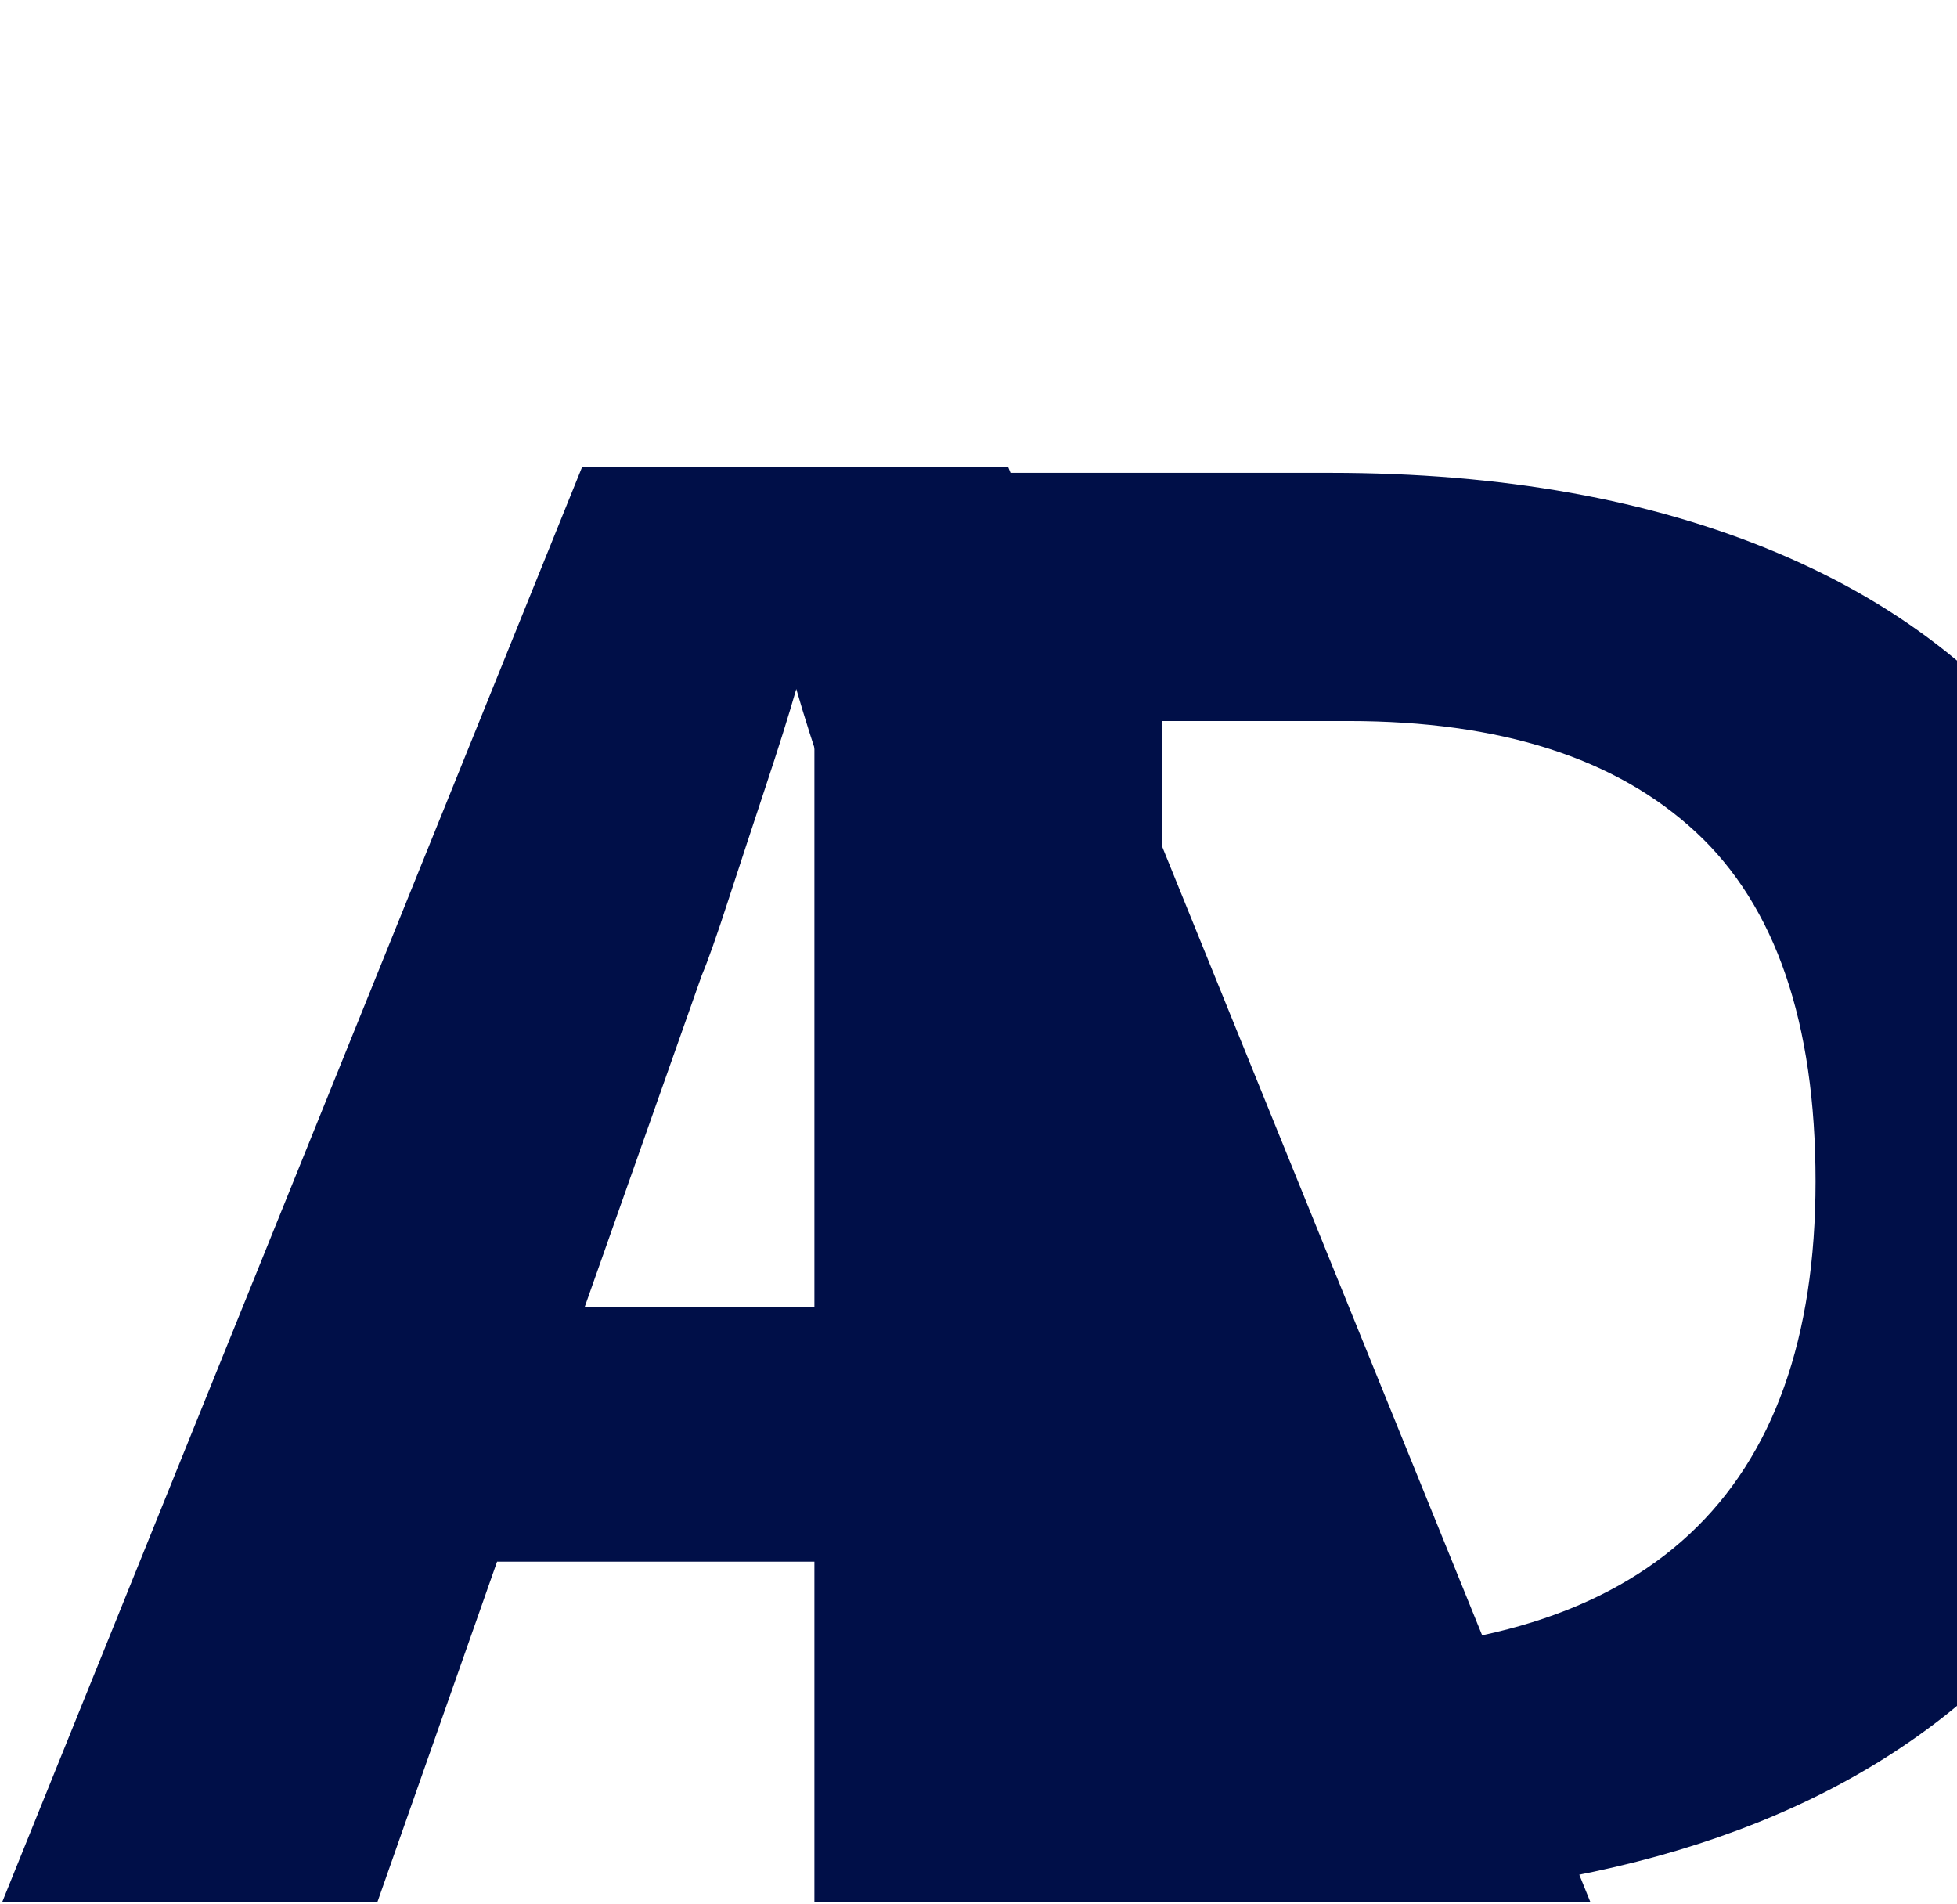
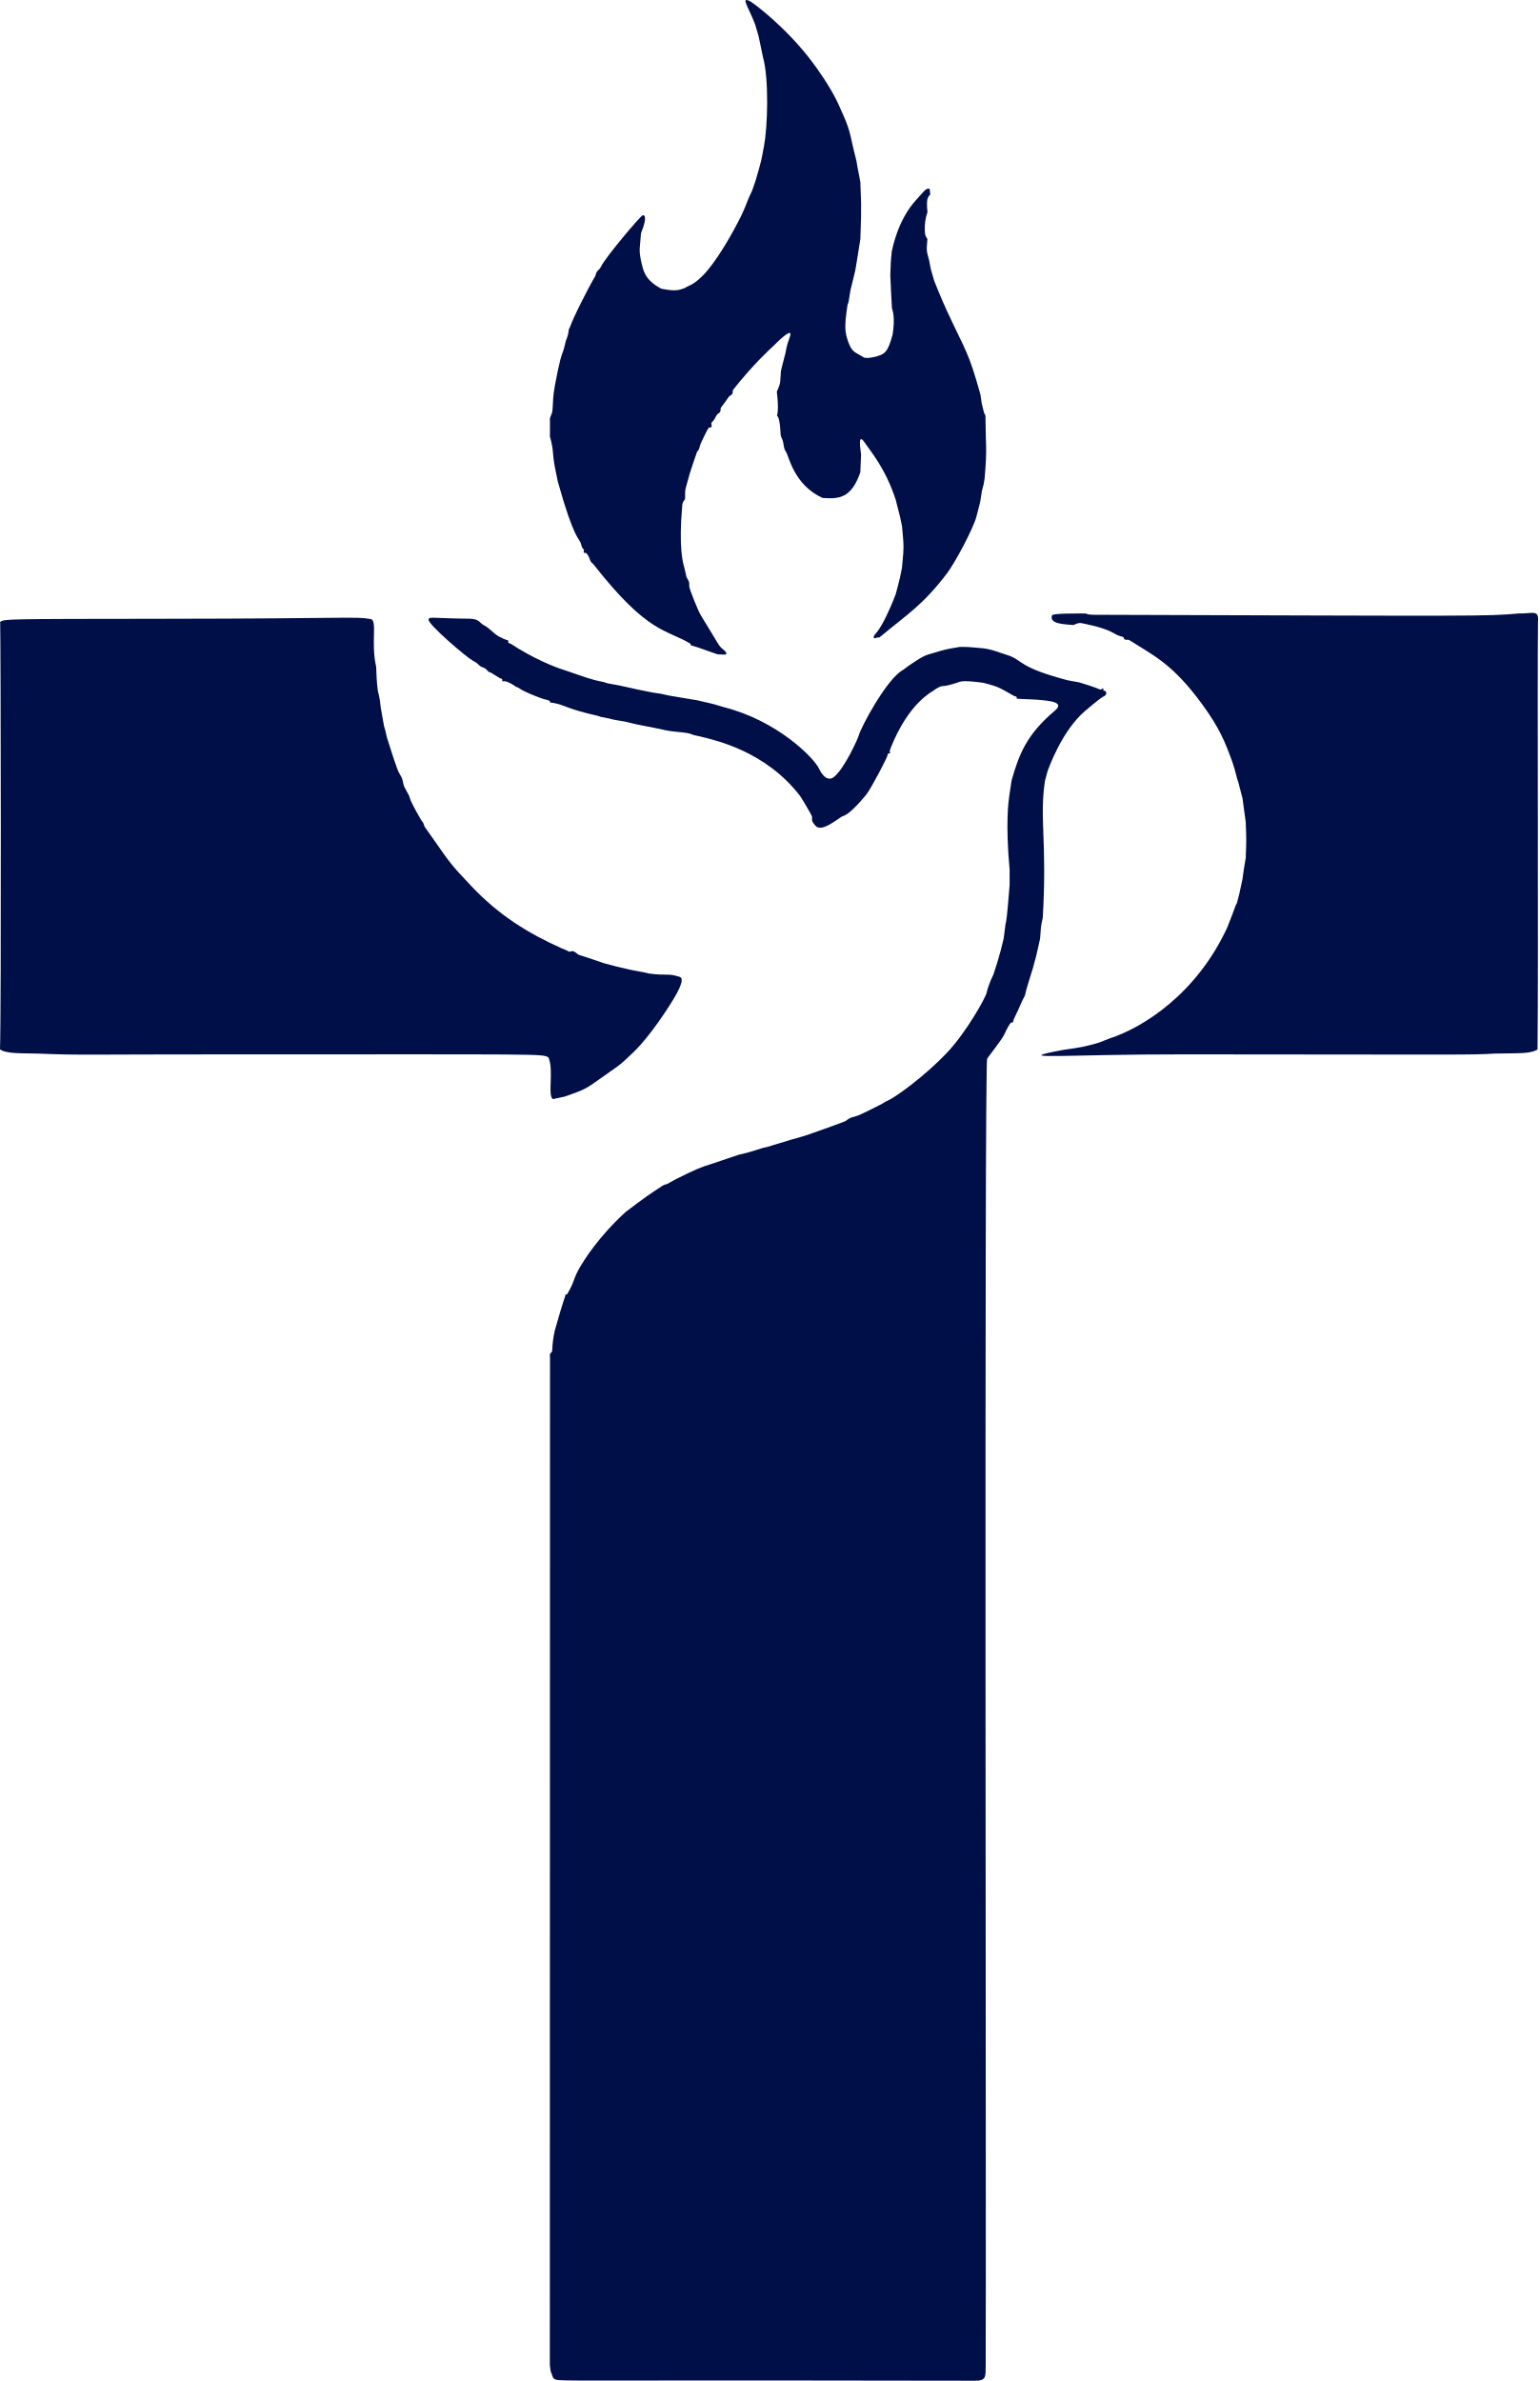
- <svg xmlns="http://www.w3.org/2000/svg" width="100%" height="100%" viewBox="0 0 726 706" version="1.1" xml:space="preserve" style="fill-rule:evenodd;clip-rule:evenodd;stroke-linejoin:round;stroke-miterlimit:2;">
-   <g transform="matrix(1,0,0,1,-116.7197,-150.5795)">
-     <g transform="matrix(3.004661,0,0,3.004661,-1108.348,-982.7981)">
-       <g transform="matrix(1.15,0,0,1,-61.2,0)">
-         <g transform="matrix(247.1002,0,0,247.1002,620.2523,612)">
-                 </g>
-         <text x="408px" y="612px" style="font-family:'TuskerGrotesk-2800Super', 'Tusker Grotesk';font-weight:800;font-stretch:extra-condensed;font-size:247.1px;fill:rgb(0,15,72);">A<tspan x="472.959px 540.814px 591.175px " y="612px 612px 612px ">DFi</tspan>
-         </text>
-       </g>
-     </g>
+ <svg xmlns="http://www.w3.org/2000/svg" width="100%" height="100%" viewBox="0 0 553 855" version="1.1" xml:space="preserve" style="fill-rule:evenodd;clip-rule:evenodd;stroke-linejoin:round;stroke-miterlimit:2;">
+   <g id="logo">
+     <path d="M344.647,232.315c2.754,-0.021 2.681,-0.026 5.393,0.206c3.341,0.324 3.328,0.165 6.583,1.015c5.967,1.973 5.966,1.969 6.08,2.016c4.751,1.962 3.73,4.25 20.742,8.742c1.371,0.248 2.742,0.497 4.113,0.745c7.19,2.135 7.064,2.571 7.714,2.585c0.313,0.007 0.532,-0.526 0.831,-0.435c0.238,0.073 -0.023,0.549 0.144,0.734c0.19,0.213 0.641,0.076 0.796,0.316c0.782,1.21 -0.681,1.845 -0.834,1.911c-1.124,0.488 -6.097,4.759 -6.607,5.198c-8.126,6.98 -12.771,19.784 -13.467,21.705c-0.292,1.094 -0.584,2.188 -0.876,3.281c-2.085,13.517 0.815,21.811 -0.804,49.25c-0.837,3.554 -0.596,3.545 -0.967,7.513c-1.297,6.042 -1.386,6.013 -1.49,6.539c-0.388,1.43 -0.776,2.861 -1.163,4.291c-2.428,7.653 -2.618,8.722 -2.756,9.501c-1.934,3.638 -1.629,3.715 -3.472,7.374c-1.036,2.057 -0.712,2.104 -0.813,2.268c-0.135,0.221 -0.57,-0.007 -0.759,0.17c-0.811,0.759 -2.21,3.813 -2.369,4.162c-0.918,2.005 -5.709,7.959 -6.179,8.745c-1.089,1.82 -0.279,436.766 -0.526,469.119c-0.032,4.22 0.293,5.647 -3.922,5.638c-126.816,-0.273 -143.993,0.158 -149.262,-0.218c-2.506,-0.179 -2.075,-0.925 -3.058,-3.282l-0.278,-2.143c0.021,-120.611 0.042,-241.222 0.063,-361.833l-0.035,-1.072c0.09,-0.446 0.687,-0.677 0.777,-1.123c0.233,-1.156 -0.135,-2.302 1.008,-7.556c3.33,-11.79 3.651,-11.691 3.813,-12.743c0.109,-0.184 0.495,-0.031 0.604,-0.215c2.963,-4.978 1.984,-5.418 5.002,-10.388c1.037,-1.708 6.179,-10.174 16.033,-19.158c0.171,-0.156 7.66,-5.825 10.576,-7.655c2.742,-1.72 2.591,-1.945 4.175,-2.326c0.67,-0.161 0.495,-0.527 7.668,-3.932c5.69,-2.7 5.737,-2.357 11.718,-4.429c3.232,-1.108 5.918,-2.002 6.433,-2.173c1,-0.24 2,-0.48 3.001,-0.72c1.095,-0.325 2.189,-0.65 3.284,-0.975c2.168,-0.74 2.091,-0.684 4.29,-1.202c0.701,-0.196 0.666,-0.253 8.7,-2.645c0.423,-0.105 2.003,-0.498 5.231,-1.527c1.127,-0.393 13.483,-4.706 14.017,-5.13c1.899,-1.51 2.06,-1.034 4.397,-1.92c1.814,-0.688 7.946,-3.865 8.628,-4.218c0.958,-0.667 1.931,-1.093 2.108,-1.171c2.411,-1.056 12.98,-8.466 21.327,-17.34c6.627,-7.044 13.587,-19.311 14.055,-21.38c0.668,-2.951 2.137,-5.89 2.38,-6.377c1.422,-4.356 1.44,-4.299 2.651,-8.704c0.355,-1.436 0.71,-2.871 1.065,-4.307c0.228,-1.757 0.457,-3.514 0.685,-5.271c0.286,-1.087 0.496,-1.882 1.458,-13.974c0.002,-1.799 0.004,-3.598 0.006,-5.396c-1.547,-16.981 -0.401,-24.761 -0.088,-26.89c0.264,-1.755 0.528,-3.51 0.792,-5.266c2.734,-9.636 5.525,-16.589 15.523,-25.039c1.901,-1.607 1.569,-2.606 -0.822,-3.24c-4.266,-0.947 -12.42,-0.917 -12.773,-1.062c-0.212,-0.087 -0.01,-0.508 -0.177,-0.665c-0.235,-0.221 -0.62,-0.193 -0.902,-0.348c-5.24,-2.884 -5.081,-3.202 -10.937,-4.679c-0.674,-0.099 -6.812,-1 -8.505,-0.395c-0.484,0.173 -4.309,1.541 -6.236,1.551c-1.072,0.006 -3.126,1.553 -3.369,1.735c-0.445,0.335 -8.758,4.387 -15.132,20.272c-0.793,1.976 -0.235,1.968 -0.263,2.043c-0.085,0.224 -0.533,-0.012 -0.701,0.159c-0.224,0.229 -0.24,0.595 -0.337,0.901c-0.35,1.109 -5.773,11.647 -7.575,13.874c-0.569,0.703 -5.625,6.952 -8.303,7.68c-1.303,0.354 -7.639,6.232 -9.919,3.467c-1.155,-1.401 -1.311,-1.389 -1.227,-3.219c0.016,-0.347 -3.756,-6.74 -4.267,-7.409c-12.384,-16.223 -30.754,-19.998 -33.887,-20.918c-1.443,-0.336 -2.886,-0.671 -4.328,-1.007c-1.263,-0.405 -1.168,-0.644 -4.312,-0.971c-4.327,-0.449 -4.269,-0.379 -8.573,-1.352c-0.606,-0.119 -5.309,-1.042 -7.569,-1.49c-1.441,-0.343 -2.882,-0.686 -4.323,-1.03c-5.395,-0.826 -5.344,-1.05 -5.398,-1.06c-2.858,-0.551 -2.841,-0.539 -3.086,-0.595c-0.678,-0.155 -0.588,-0.253 -1.23,-0.4c-12.23,-2.736 -11.862,-4.165 -17.059,-4.794c-0.187,-0.089 -0.028,-0.494 -0.215,-0.582c-0.899,-0.427 -1.921,-0.528 -2.853,-0.875c-8.287,-3.086 -7.961,-3.812 -8.705,-3.996c-0.745,-0.185 -0.6,-0.3 -1.262,-0.712c-3.493,-2.172 -3.794,-1.261 -4.087,-1.446c-0.228,-0.144 0.021,-0.592 -0.159,-0.793c-0.208,-0.234 -0.6,-0.196 -0.867,-0.359c-3.059,-1.859 -3.004,-1.931 -3.303,-2.008c-0.813,-0.208 -0.7,-0.28 -1.222,-0.836c-1.354,-1.441 -1.885,-0.633 -3.231,-2.152c-0.443,-0.501 -1.806,-1.216 -1.973,-1.304c-2.125,-1.116 -16.279,-13.187 -15.791,-14.745c0.351,-1.12 0.816,-0.418 14.669,-0.272c3.699,0.039 3.719,1.668 5.224,2.368c1.817,0.844 3.637,3.152 5.519,4.11c2.78,1.415 2.871,1.133 3.091,1.287c0.233,0.163 -0.03,0.617 0.146,0.84c0.185,0.234 0.563,0.212 0.813,0.376c7.848,5.129 15.476,8.323 19.503,9.536c3.85,1.307 3.773,1.311 7.665,2.627c1.096,0.321 2.191,0.643 3.287,0.964c2.801,0.612 2.784,0.602 3.025,0.661c0.677,0.166 0.588,0.256 1.228,0.414c1.383,0.25 2.766,0.5 4.148,0.75c6.028,1.293 6.007,1.348 6.533,1.445c1.788,0.363 3.575,0.727 5.363,1.09c3.273,0.48 3.221,0.433 6.431,1.185c8.834,1.531 8.831,1.444 9.594,1.592c6.052,1.339 6.02,1.444 6.548,1.549c1.082,0.322 2.164,0.644 3.245,0.966c19.168,4.87 32.219,18.049 34.161,22.051c2.564,5.284 4.984,3.332 5.368,3.022c3.892,-3.141 8.704,-14.034 8.885,-14.831c0.621,-2.738 10.177,-20.632 15.968,-23.634c0.379,-0.196 0.247,-0.375 4.361,-3.072c4.312,-2.827 4.534,-2.27 9.42,-3.855c0.514,-0.145 2.268,-0.641 6.544,-1.306Z" style="fill:#000f48;fill-opacity:1;" />
+     <path d="M0.057,223.321c1.573,-1.066 1.693,-1.056 57.927,-1.118c69.181,-0.076 69.206,-0.889 75.136,0.093c2.494,0.413 -0.015,8.637 1.959,17.108c0.226,4.331 0.075,4.268 0.59,8.54c0.903,3.643 0.704,3.618 1.108,6.471c0.556,3.255 0.601,3.169 1.137,6.381c0.167,0.665 0.221,0.593 0.374,1.206c0.061,0.243 0.053,0.226 0.721,3.046c0.154,0.563 2.282,7.104 2.483,7.722c0.584,1.657 0.526,1.589 1.135,3.223c1.021,2.741 1.692,2.446 2.189,5.342c0.313,1.826 1.932,3.486 2.376,5.278c0.4,1.617 3.602,7.098 3.951,7.696c0.614,1.051 0.853,0.846 1.164,2.098c0.129,0.52 0.209,0.484 2.992,4.45c6.406,9.127 6.276,9.198 13.943,17.32c9.965,10.555 20.429,16.969 32.527,22.396c1.092,0.49 1.081,0.328 2.181,0.96c0.986,0.566 1.091,-0.299 2.109,0.136c1.159,0.495 0.86,0.853 2.09,1.311c0.688,0.256 0.724,0.125 8.705,2.897c4.801,1.304 4.754,1.269 9.635,2.386c4.339,0.774 6.04,1.19 6.56,1.318c6.587,0.892 6.703,-0.196 10.928,1.174c0.698,0.226 2.308,0.921 -2.595,8.799c-0.968,1.556 -7.569,12.162 -13.856,18.24c-1.094,1.055 -2.034,1.927 -2.213,2.092c-3.465,3.284 -3.584,3.002 -9.199,7.038c-6.119,4.398 -6.179,4.289 -13.259,6.838l-3.136,0.669c-0.345,-0.086 -0.694,0.327 -1.039,0.241c-2.24,-0.56 0.339,-10.58 -1.754,-14.979c-2.218,-1.36 -2.452,-1.046 -114.245,-1.079c-53.042,-0.016 -52.988,0.374 -68.706,-0.27c-6.304,-0.173 -11.497,0.141 -13.975,-1.5c0.487,-13.11 0.266,-149.569 0.057,-153.52Z" style="fill:#000f48;fill-opacity:1;" />
+     <path d="M389.759,220.29c0.792,0.17 0.703,0.468 3.219,0.476c140.302,0.439 140.317,0.586 152.468,-0.479c4.721,0.183 7.299,-1.669 6.846,2.999c-0.267,20.826 0.187,120.917 -0.166,153.601c-2.785,1.599 -6.438,1.261 -15.292,1.443c-8.916,0.521 -8.909,0.364 -111.643,0.281c-41.519,-0.033 -60.948,1.916 -46.469,-1.012c4.981,-1.007 4.956,-0.745 9.988,-1.677c6.365,-1.402 7.471,-2.135 7.536,-2.155c0.741,-0.291 1.482,-0.582 2.224,-0.873c11.768,-3.813 31.318,-15.877 42.417,-40.238c0.146,-0.32 0.043,-0.327 1.58,-4.101c0.392,-1.065 0.783,-2.13 1.175,-3.194c0.224,-0.71 0.37,-0.56 0.583,-1.235c0.08,-0.255 0.061,-0.24 0.83,-3.236c0.547,-2.697 0.596,-2.632 1.138,-5.295c0.26,-1.655 0.183,-1.6 0.433,-3.189c0.054,-0.344 0.053,-0.318 0.713,-4.297c0.248,-6.438 0.249,-6.383 0.005,-12.87c-0.556,-4.309 -0.549,-4.236 -1.154,-8.54c-0.099,-0.441 -0.113,-0.362 -1.424,-5.467c-1.019,-2.979 -0.687,-3.014 -2.199,-7.53c-2.73,-7.529 -4.677,-12.262 -10.665,-20.519c-10.932,-15.075 -17.949,-17.877 -26.15,-23.199c-0.923,-0.599 -1.059,0.091 -1.945,-0.424c-0.368,-0.214 0.08,-0.745 -1.108,-1.01c-3.075,-0.687 -2.528,-2.306 -12.858,-4.483c-2.256,-0.491 -2.288,-0.514 -4.408,0.379c-3.596,-0.305 -8.622,-0.408 -7.678,-3.45c0.25,-0.807 8.898,-0.677 12.005,-0.707Z" style="fill:#000f48;fill-opacity:1;" />
+     <path d="M271.145,8.709c-2.265,-6.014 -5.556,-10.347 -1.542,-8.113c0.734,0.408 12.621,8.963 22.333,22.01c0.85,1.142 6.412,8.615 9.307,15.159c3.398,7.683 3.487,7.626 5.258,15.794c0.355,1.443 0.711,2.887 1.066,4.33c0.614,3.885 0.751,3.775 1.383,7.575c0.197,6.864 0.514,7.011 0.003,20.4c-0.106,0.69 -0.987,6.407 -1.375,8.622c-0.49,2.773 -0.405,2.729 -1.116,5.406c-0.355,1.447 -0.71,2.894 -1.065,4.341c-0.616,3.829 -0.602,3.807 -0.665,4.136c-0.124,0.647 -0.27,0.526 -0.401,1.208c-1.256,8.226 -0.825,9.746 0.175,12.938c1.522,4.107 2.151,3.638 5.873,5.939c1.617,0.14 1.563,0.08 3.204,-0.183c4.161,-0.952 5.161,-1.55 6.952,-8.128c0.957,-6.153 0.042,-8.374 -0.248,-9.597c-0.312,-5.937 -0.344,-5.882 -0.577,-11.794c0.174,-4.285 0.079,-4.222 0.534,-8.553c0.332,-1.373 2.174,-11.068 8.495,-18.126c1.048,-1.162 0.989,-1.096 2.024,-2.261c1.467,-1.729 1.882,-1.875 2.098,-1.951c1.443,-0.507 0.869,0.478 1.213,1.915c-0.442,0.854 -1.66,0.609 -1.016,6.443c-0.915,2.416 -0.962,4.914 -0.97,5.349c-0.067,3.589 0.59,3.433 0.942,4.283c-0.282,3.885 -0.472,3.893 0.613,7.578l0.588,3.108c0.403,1.407 0.807,2.814 1.21,4.222c2.409,6.131 4.258,10.126 4.66,10.993c6.811,14.71 7.633,14.333 11.982,29.962l0.457,3.15c0.74,3.012 0.723,2.996 0.8,3.253c0.189,0.639 0.341,0.493 0.538,1.159c0.07,11.314 0.678,11.265 -0.301,22.512c-0.359,2.23 -0.3,2.172 -0.945,4.363c-0.22,1.386 -0.439,2.771 -0.659,4.157c-1.257,4.883 -1.245,4.853 -1.358,5.274c-1.162,4.326 -7.671,16.539 -10.569,20.333c-8.741,11.445 -13.695,14.219 -24.282,23.009c-1.281,-0.203 -2.082,0.966 -1.984,-0.314c0.09,-1.175 2.275,-0.818 7.836,-15.142c0.269,-0.996 0.538,-1.993 0.807,-2.989c0.797,-3.287 0.845,-3.211 1.469,-6.529c0.9,-8.59 0.539,-8.546 0.025,-14.989c-0.65,-3.358 -0.698,-3.278 -1.512,-6.531c-0.256,-1.007 -0.513,-2.015 -0.769,-3.022c-3.644,-11.066 -8.646,-16.879 -11.252,-20.655c-2.564,-3.715 -1.255,3.377 -1.175,4.42c-0.089,2.133 -0.177,4.265 -0.266,6.398c-3.237,9.494 -7.796,9.64 -13.569,9.235c-10.406,-4.739 -12.072,-15.137 -13.172,-16.637c-0.918,-1.252 -0.696,-2.882 -1.225,-4.259c-0.436,-1.134 -0.628,-1.041 -0.681,-2.26c-0.268,-6.169 -1.219,-6.233 -1.28,-6.429c0.01,-0.13 0.773,-1.626 -0.055,-8.596c1.659,-3.56 1.115,-3.629 1.482,-7.495c0.128,-0.524 1.049,-4.276 1.66,-6.536c0.062,-0.296 0.317,-2.437 1.414,-5.294c1.964,-5.115 -5.517,2.691 -5.726,2.881c-1.257,1.142 -7.262,6.6 -14.385,15.61c-0.625,0.791 0.04,0.991 -0.548,1.77c-0.487,0.646 -0.708,0.298 -1.178,0.98c-1.282,1.863 -1.264,1.794 -2.637,3.618c-0.63,0.837 0.046,1.02 -0.518,1.83c-0.457,0.658 -0.687,0.35 -1.142,1.052c-0.808,1.247 -0.561,1.379 -1.632,2.449c-0.764,0.762 0.202,1.069 -0.369,1.932c-0.153,0.231 -0.609,-0.039 -0.818,0.143c-0.508,0.444 -2.643,5.078 -2.851,5.531c-0.729,1.583 -0.228,1.735 -1.331,3.095c-0.222,0.273 -0.088,0.309 -1.481,4.142c-1.276,3.769 -1.225,3.717 -2.265,7.51c-0.603,2.154 -0.626,2.087 -0.607,4.391l-0.046,1.059c-0.036,0.079 -0.856,0.724 -0.983,2.168c-1.358,15.385 0.268,20.797 0.786,22.524c0.251,1.103 0.501,2.206 0.752,3.309c0.896,1.518 1.023,1.453 0.978,3.258c-0.021,0.843 3.144,8.757 4.148,10.385c6.656,10.795 6.372,10.987 7.923,12.173c0.137,0.105 1.859,1.422 0.993,1.912c-0.199,0.113 -0.209,-0.003 -2.859,-0.045c-1.067,-0.368 -2.134,-0.736 -3.201,-1.105c-3.24,-1.189 -3.174,-1.164 -6.416,-2.161c-0.177,-0.106 -0.032,-0.478 -0.209,-0.584c-8.863,-5.296 -15.162,-3.547 -34.449,-28.071c-0.955,-1.215 -1.279,-0.956 -1.735,-2.421c-0.057,-0.182 -0.416,-1.335 -1.235,-2.043c-0.206,-0.178 -0.66,0.086 -0.804,-0.145c-0.193,-0.309 0.092,-0.734 0.031,-1.094c-0.032,-0.188 -0.554,0.09 -1.088,-2.115c-0.448,-1.851 -2.423,-1.118 -8.305,-22.314c-0.365,-1.799 -0.73,-3.597 -1.095,-5.396c-0.985,-5.438 -0.271,-5.495 -1.741,-10.797l0.02,-5.368l-0.031,-1.073c0.487,-1.665 0.814,-1.51 0.952,-3.253c0.315,-3.994 0.04,-3.98 0.85,-8.611c0.353,-1.797 0.705,-3.594 1.058,-5.39c0.927,-3.851 0.738,-3.855 2.121,-7.603c0.249,-0.997 0.497,-1.994 0.746,-2.991c0.791,-2.13 0.801,-2.044 1.089,-4.269c0.76,-1.012 0.088,-1.337 6.845,-14.261c2.477,-4.738 2.657,-4.601 2.748,-5.051c0.407,-2 1.194,-1.501 2.03,-3.277c1.417,-3.008 14.203,-18.294 14.951,-18.308c0.522,-0.01 1.784,0.328 -0.672,6.489c-0.322,5.473 -0.971,5.459 0.202,10.764c0.677,2.345 0.857,5.825 7.081,9.138c5.806,1.192 6.74,0.272 8.541,-0.286c1.306,-0.942 2.734,-0.744 6.453,-4.504c4.715,-4.767 10.181,-14.709 10.93,-16.072c4.913,-8.938 4.16,-9.224 6.671,-14.284c0.375,-1.066 0.75,-2.131 1.125,-3.197c0.413,-1.405 0.825,-2.81 1.238,-4.215c0.292,-1.093 0.584,-2.185 0.875,-3.278c0.073,-0.43 0.147,-0.406 1.054,-5.344c1.288,-6.813 1.876,-24.154 -0.407,-32.133c-0.299,-1.447 -0.599,-2.895 -0.898,-4.342l-0.652,-3.083c-0.416,-1.407 -0.831,-2.813 -1.247,-4.22Z" style="fill:#000f48;fill-opacity:1;" />
  </g>
</svg>
